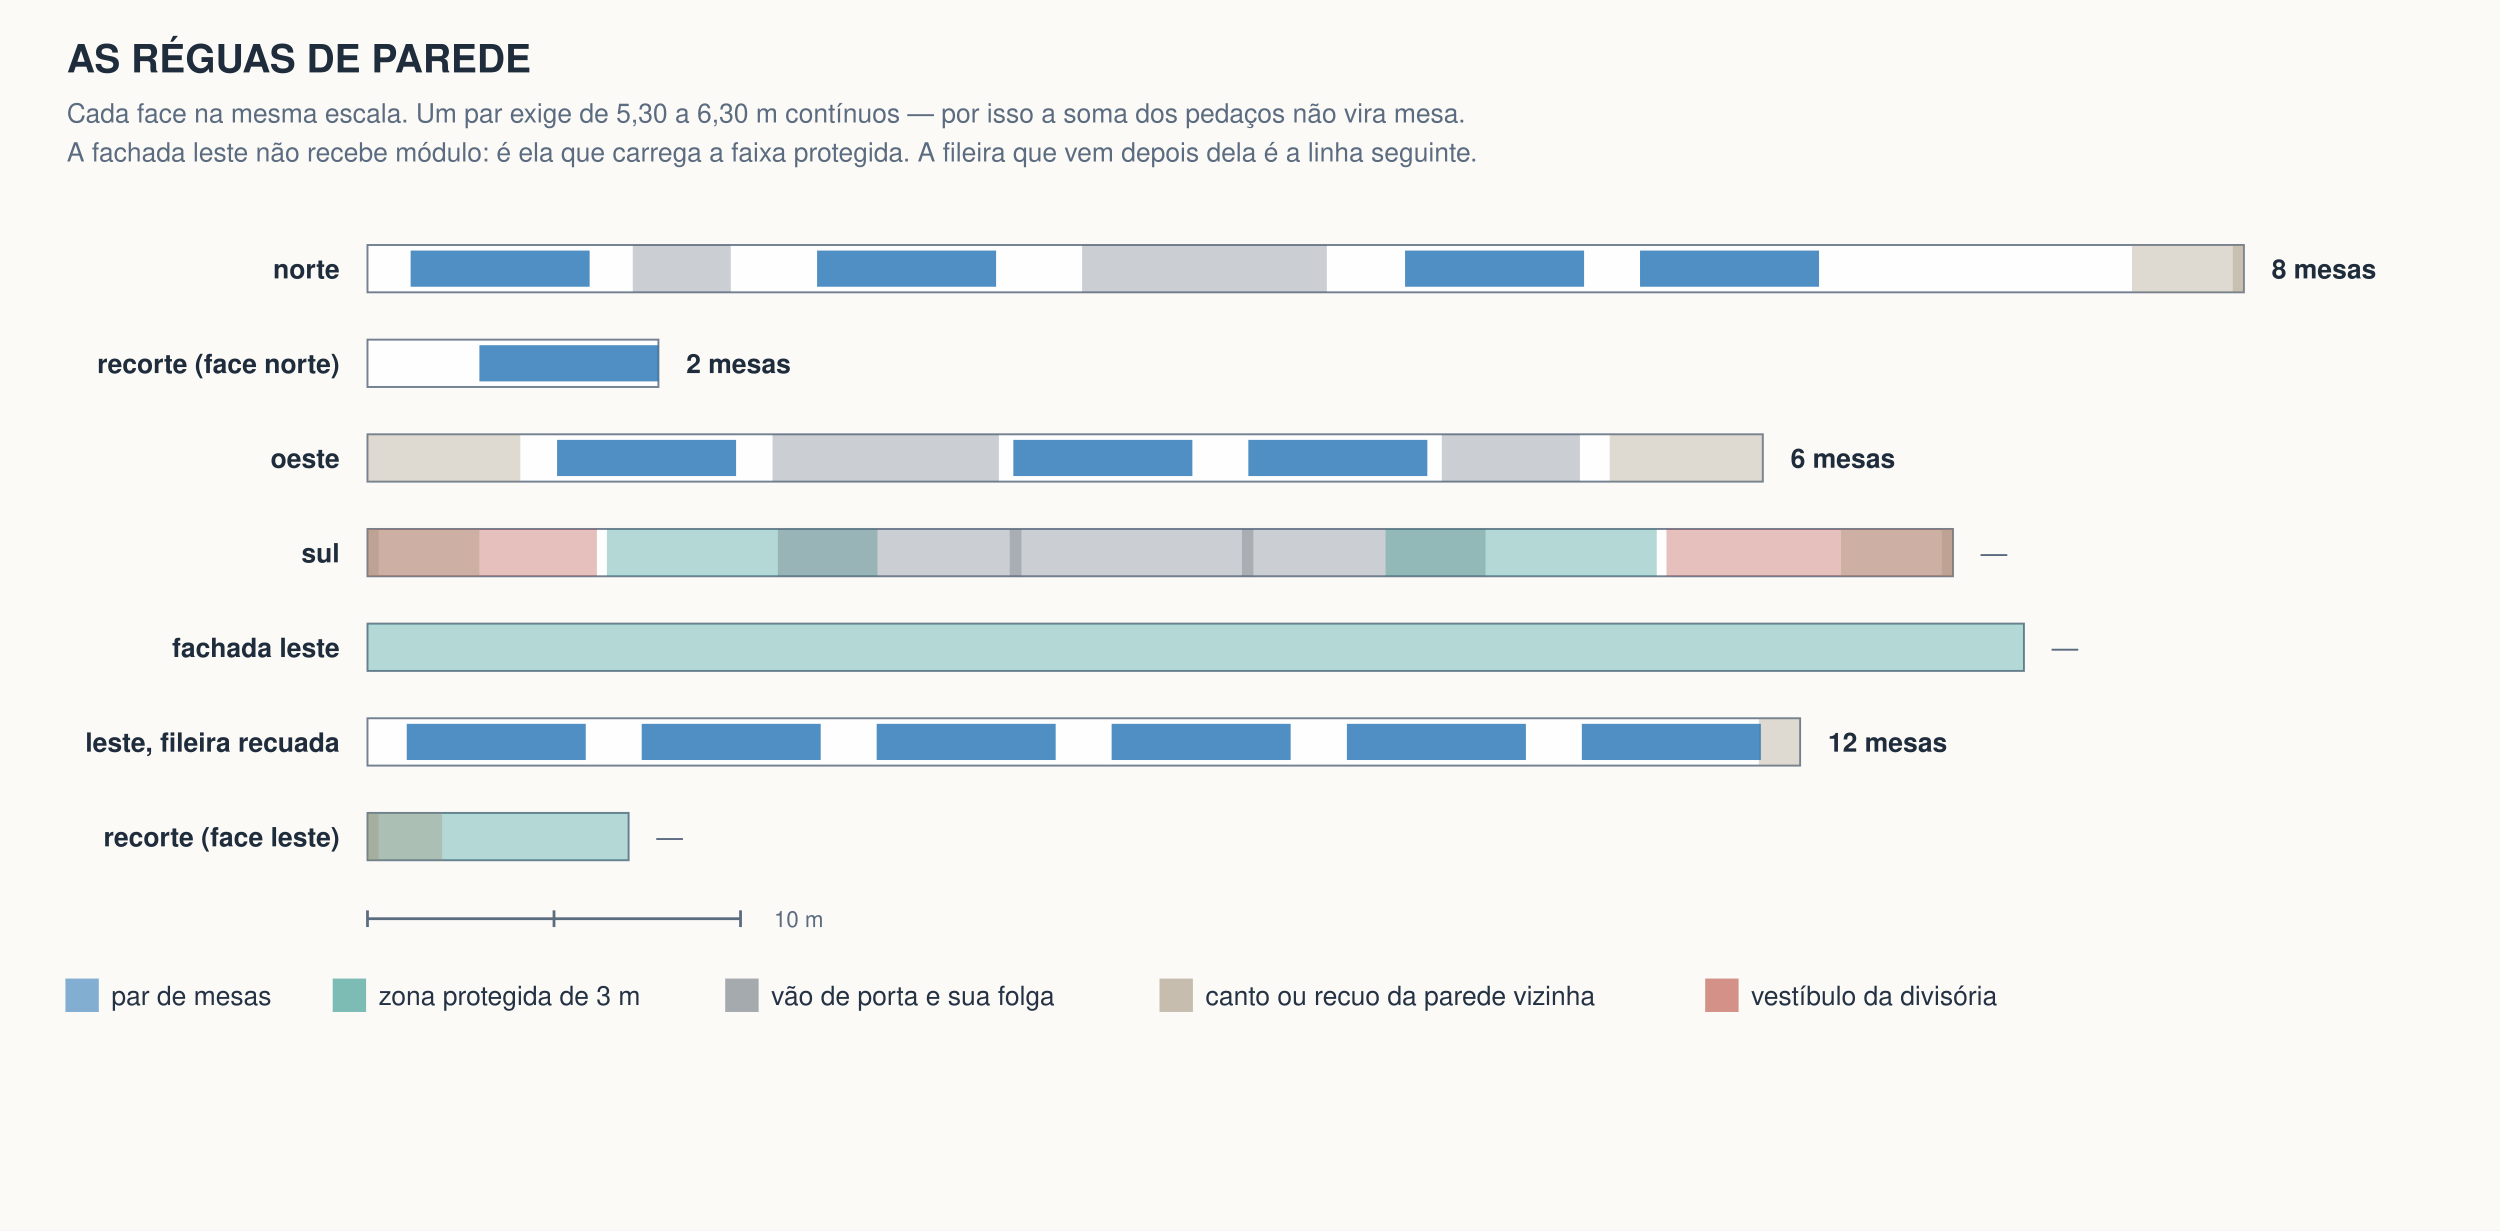
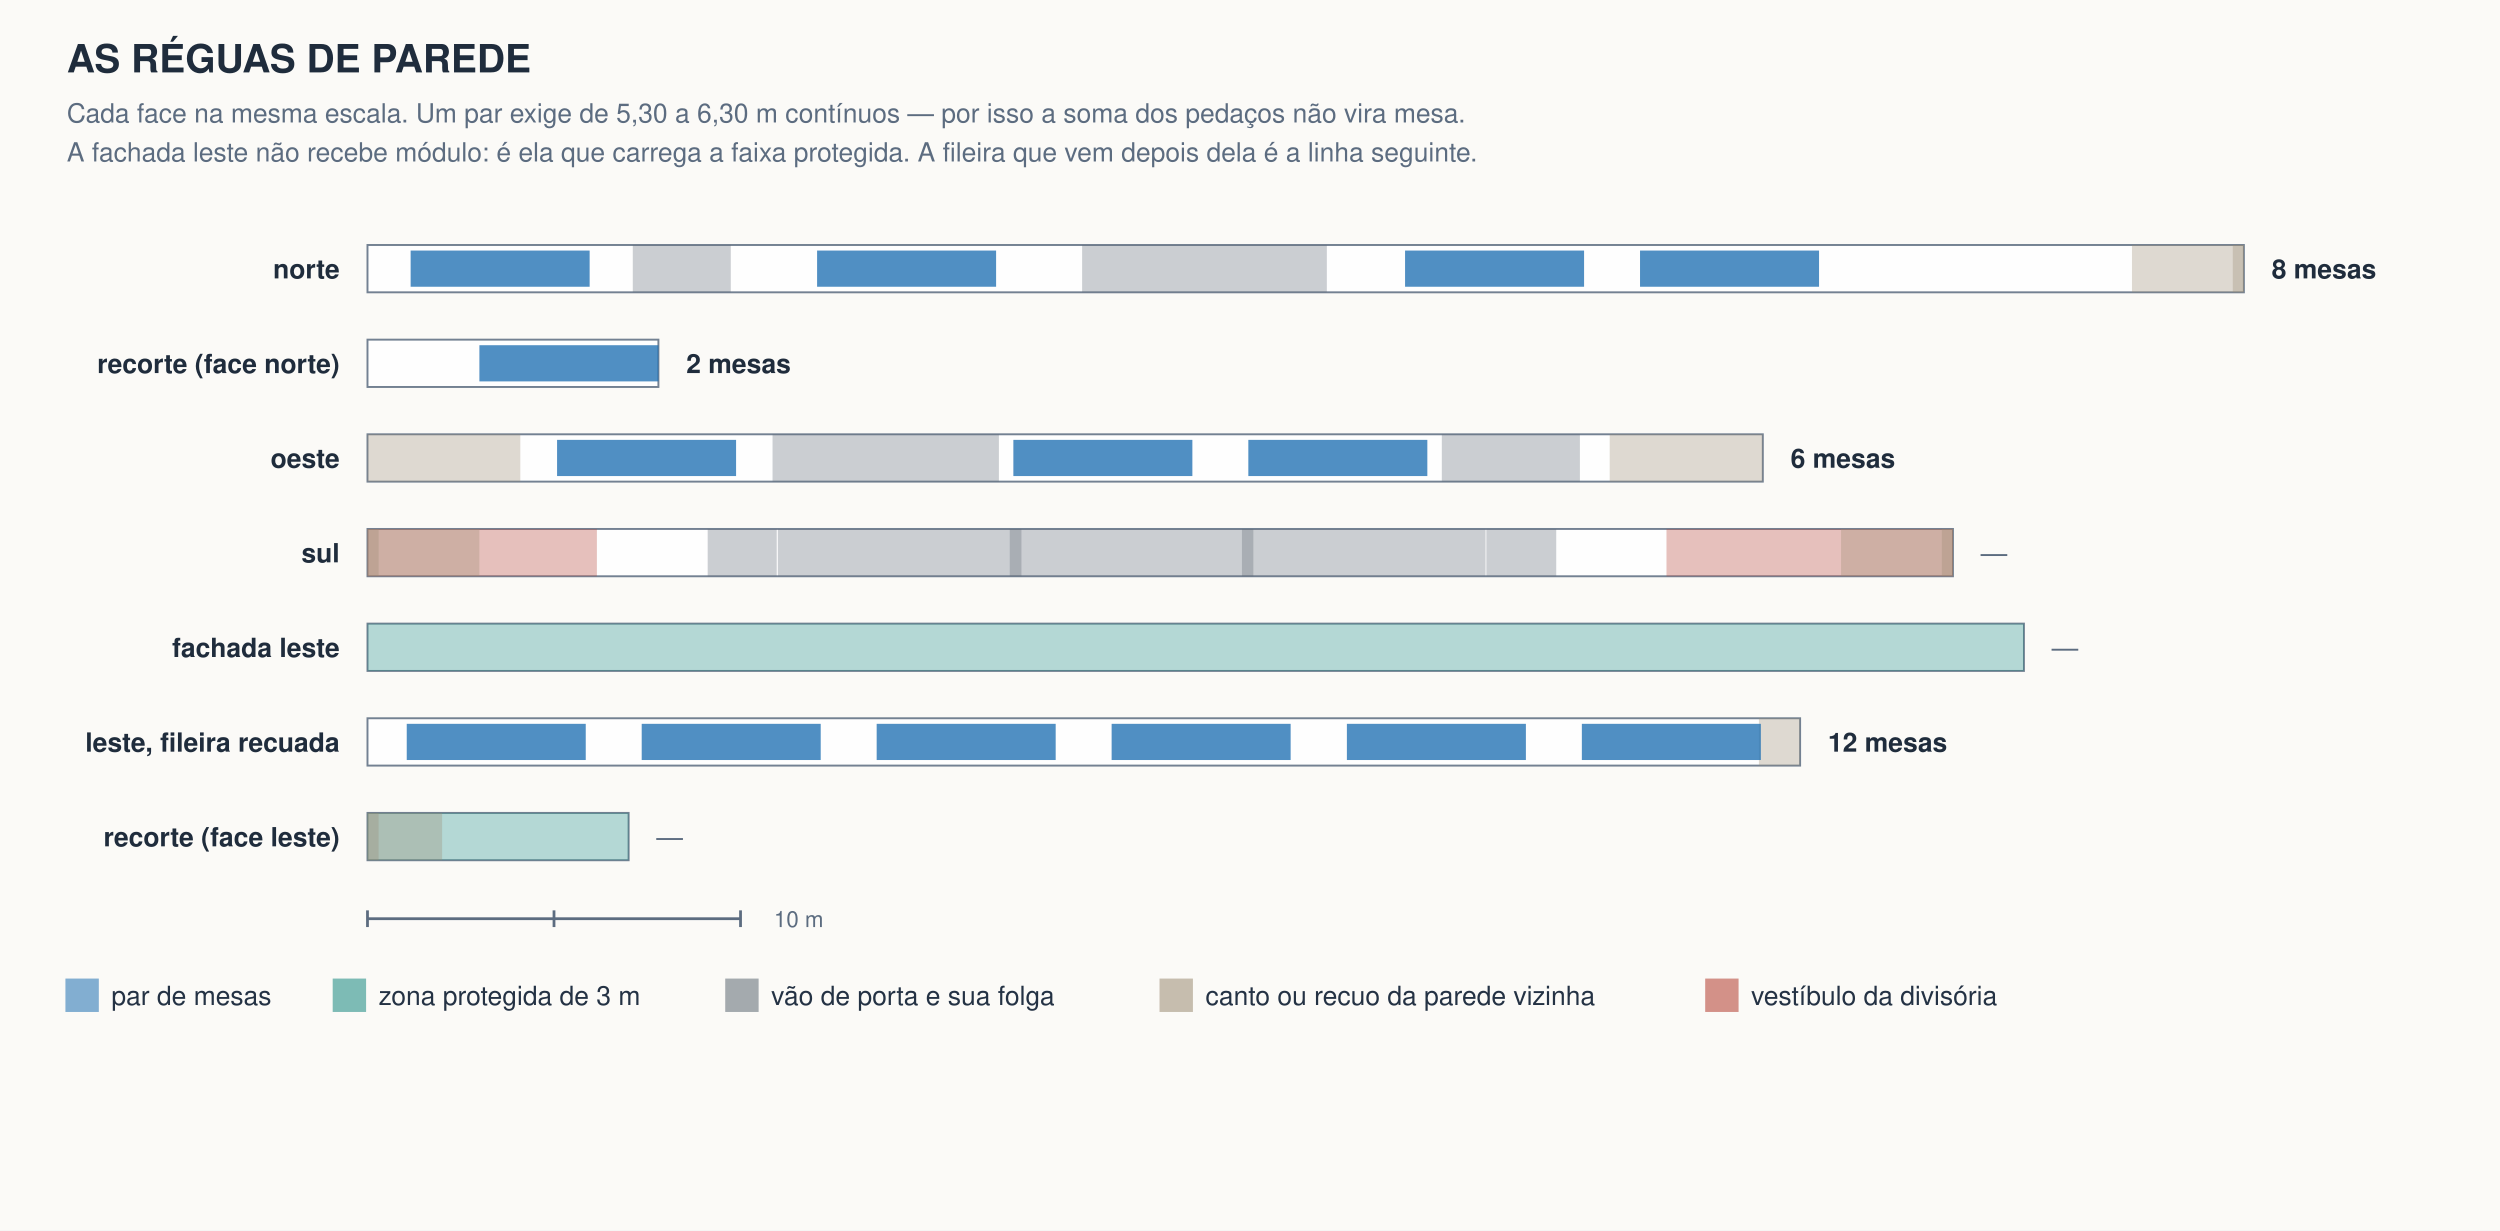
<svg xmlns="http://www.w3.org/2000/svg" viewBox="0 0 898 442" style="width:100%;height:auto" role="img" aria-label="As réguas de parede do cenário B">
  <rect x="0" y="0" width="898" height="442" fill="#fbfaf7" />
  <text x="24.0" y="26.0" font-family="ui-sans-serif,system-ui,'Segoe UI',Helvetica,Arial,sans-serif" font-size="14" fill="#1f2c3c" text-anchor="start" font-weight="700">AS RÉGUAS DE PAREDE</text>
  <text x="24.0" y="44.0" font-family="ui-sans-serif,system-ui,'Segoe UI',Helvetica,Arial,sans-serif" font-size="9.5" fill="#5c6c80" text-anchor="start">Cada face na mesma escala. Um par exige de 5,30 a 6,30 m contínuos — por isso a soma dos pedaços não vira mesa.</text>
  <text x="24.0" y="58.0" font-family="ui-sans-serif,system-ui,'Segoe UI',Helvetica,Arial,sans-serif" font-size="9.5" fill="#5c6c80" text-anchor="start">A fachada leste não recebe módulo: é ela que carrega a faixa protegida. A fileira que vem depois dela é a linha seguinte.</text>
  <text x="122.0" y="100.0" font-family="ui-sans-serif,system-ui,'Segoe UI',Helvetica,Arial,sans-serif" font-size="9.5" fill="#1f2c3c" text-anchor="end" font-weight="600">norte</text>
  <rect x="132.0" y="88.0" width="674.0" height="17.0" fill="#fff" stroke="#5c6c80" stroke-width="0.7" opacity=".85" />
  <rect x="227.3" y="88.0" width="35.2" height="17.0" fill="#5d6773" opacity=".32" />
  <rect x="388.7" y="88.0" width="87.9" height="17.0" fill="#5d6773" opacity=".32" />
  <rect x="765.8" y="88.0" width="40.2" height="17.0" fill="#9a8b72" opacity=".32" />
  <rect x="802.0" y="88.0" width="4.0" height="17.0" fill="#9a8b72" opacity=".32" />
  <rect x="147.5" y="90.0" width="64.3" height="13.0" fill="#1f6fb2" opacity=".78" />
  <rect x="293.5" y="90.0" width="64.3" height="13.0" fill="#1f6fb2" opacity=".78" />
  <rect x="504.7" y="90.0" width="64.3" height="13.0" fill="#1f6fb2" opacity=".78" />
  <rect x="589.1" y="90.0" width="64.3" height="13.0" fill="#1f6fb2" opacity=".78" />
  <text x="816.0" y="100.0" font-family="ui-sans-serif,system-ui,'Segoe UI',Helvetica,Arial,sans-serif" font-size="9.5" fill="#1f2c3c" text-anchor="start" font-weight="600">8 mesas</text>
  <text x="122.0" y="134.0" font-family="ui-sans-serif,system-ui,'Segoe UI',Helvetica,Arial,sans-serif" font-size="9.5" fill="#1f2c3c" text-anchor="end" font-weight="600">recorte (face norte)</text>
  <rect x="132.0" y="122.0" width="104.5" height="17.0" fill="#fff" stroke="#5c6c80" stroke-width="0.7" opacity=".85" />
  <rect x="172.2" y="124.0" width="64.3" height="13.0" fill="#1f6fb2" opacity=".78" />
  <text x="246.5" y="134.0" font-family="ui-sans-serif,system-ui,'Segoe UI',Helvetica,Arial,sans-serif" font-size="9.5" fill="#1f2c3c" text-anchor="start" font-weight="600">2 mesas</text>
  <text x="122.0" y="168.0" font-family="ui-sans-serif,system-ui,'Segoe UI',Helvetica,Arial,sans-serif" font-size="9.5" fill="#1f2c3c" text-anchor="end" font-weight="600">oeste</text>
  <rect x="132.0" y="156.0" width="501.2" height="17.0" fill="#fff" stroke="#5c6c80" stroke-width="0.7" opacity=".85" />
  <rect x="277.5" y="156.0" width="81.3" height="17.0" fill="#5d6773" opacity=".32" />
  <rect x="517.9" y="156.0" width="49.6" height="17.0" fill="#5d6773" opacity=".32" />
  <rect x="578.2" y="156.0" width="54.9" height="17.0" fill="#9a8b72" opacity=".32" />
  <rect x="132.0" y="156.0" width="54.9" height="17.0" fill="#9a8b72" opacity=".32" />
  <rect x="200.1" y="158.0" width="64.3" height="13.0" fill="#1f6fb2" opacity=".78" />
  <rect x="364.0" y="158.0" width="64.3" height="13.0" fill="#1f6fb2" opacity=".78" />
  <rect x="448.4" y="158.0" width="64.3" height="13.0" fill="#1f6fb2" opacity=".78" />
  <text x="643.2" y="168.0" font-family="ui-sans-serif,system-ui,'Segoe UI',Helvetica,Arial,sans-serif" font-size="9.5" fill="#1f2c3c" text-anchor="start" font-weight="600">6 mesas</text>
  <text x="122.0" y="202.0" font-family="ui-sans-serif,system-ui,'Segoe UI',Helvetica,Arial,sans-serif" font-size="9.5" fill="#1f2c3c" text-anchor="end" font-weight="600">sul</text>
  <rect x="132.0" y="190.0" width="569.5" height="17.0" fill="#fff" stroke="#5c6c80" stroke-width="0.7" opacity=".85" />
  <rect x="132.0" y="190.0" width="82.4" height="17.0" fill="#b23b2e" opacity=".32" />
-   <rect x="218.0" y="190.0" width="97.2" height="17.0" fill="#16867f" opacity=".32" />
+   <rect x="254.2" y="190.0" width="24.8" height="17.0" fill="#5d6773" opacity=".32" />
  <rect x="279.4" y="190.0" width="87.5" height="17.0" fill="#5d6773" opacity=".32" />
  <rect x="362.7" y="190.0" width="87.5" height="17.0" fill="#5d6773" opacity=".32" />
  <rect x="446.1" y="190.0" width="87.5" height="17.0" fill="#5d6773" opacity=".32" />
-   <rect x="497.7" y="190.0" width="97.4" height="17.0" fill="#16867f" opacity=".32" />
+   <rect x="533.9" y="190.0" width="25.1" height="17.0" fill="#5d6773" opacity=".32" />
  <rect x="598.6" y="190.0" width="102.9" height="17.0" fill="#b23b2e" opacity=".32" />
  <rect x="661.3" y="190.0" width="40.2" height="17.0" fill="#9a8b72" opacity=".32" />
  <rect x="132.0" y="190.0" width="40.2" height="17.0" fill="#9a8b72" opacity=".32" />
  <rect x="697.5" y="190.0" width="4.0" height="17.0" fill="#9a8b72" opacity=".32" />
  <rect x="132.0" y="190.0" width="4.0" height="17.0" fill="#9a8b72" opacity=".32" />
  <text x="711.5" y="202.0" font-family="ui-sans-serif,system-ui,'Segoe UI',Helvetica,Arial,sans-serif" font-size="9.5" fill="#5c6c80" text-anchor="start">—</text>
  <text x="122.0" y="236.0" font-family="ui-sans-serif,system-ui,'Segoe UI',Helvetica,Arial,sans-serif" font-size="9.5" fill="#1f2c3c" text-anchor="end" font-weight="600">fachada leste</text>
  <rect x="132.0" y="224.0" width="595.0" height="17.0" fill="#fff" stroke="#5c6c80" stroke-width="0.7" opacity=".85" />
  <rect x="132.0" y="224.0" width="595.0" height="17.0" fill="#16867f" opacity=".32" />
  <text x="737.0" y="236.0" font-family="ui-sans-serif,system-ui,'Segoe UI',Helvetica,Arial,sans-serif" font-size="9.5" fill="#5c6c80" text-anchor="start">—</text>
  <text x="122.0" y="270.0" font-family="ui-sans-serif,system-ui,'Segoe UI',Helvetica,Arial,sans-serif" font-size="9.5" fill="#1f2c3c" text-anchor="end" font-weight="600">leste, fileira recuada</text>
  <rect x="132.0" y="258.0" width="514.6" height="17.0" fill="#fff" stroke="#5c6c80" stroke-width="0.7" opacity=".85" />
  <rect x="631.8" y="258.0" width="14.7" height="17.0" fill="#9a8b72" opacity=".32" />
  <rect x="146.1" y="260.0" width="64.3" height="13.0" fill="#1f6fb2" opacity=".78" />
  <rect x="230.5" y="260.0" width="64.3" height="13.0" fill="#1f6fb2" opacity=".78" />
  <rect x="314.9" y="260.0" width="64.3" height="13.0" fill="#1f6fb2" opacity=".78" />
  <rect x="399.3" y="260.0" width="64.3" height="13.0" fill="#1f6fb2" opacity=".78" />
  <rect x="483.8" y="260.0" width="64.3" height="13.0" fill="#1f6fb2" opacity=".78" />
  <rect x="568.2" y="260.0" width="64.3" height="13.0" fill="#1f6fb2" opacity=".78" />
  <text x="656.6" y="270.0" font-family="ui-sans-serif,system-ui,'Segoe UI',Helvetica,Arial,sans-serif" font-size="9.5" fill="#1f2c3c" text-anchor="start" font-weight="600">12 mesas</text>
  <text x="122.0" y="304.0" font-family="ui-sans-serif,system-ui,'Segoe UI',Helvetica,Arial,sans-serif" font-size="9.5" fill="#1f2c3c" text-anchor="end" font-weight="600">recorte (face leste)</text>
  <rect x="132.0" y="292.0" width="93.8" height="17.0" fill="#fff" stroke="#5c6c80" stroke-width="0.7" opacity=".85" />
  <rect x="132.0" y="292.0" width="93.8" height="17.0" fill="#16867f" opacity=".32" />
  <rect x="132.0" y="292.0" width="26.8" height="17.0" fill="#9a8b72" opacity=".32" />
  <rect x="132.0" y="292.0" width="4.0" height="17.0" fill="#9a8b72" opacity=".32" />
  <text x="235.8" y="304.0" font-family="ui-sans-serif,system-ui,'Segoe UI',Helvetica,Arial,sans-serif" font-size="9.5" fill="#5c6c80" text-anchor="start">—</text>
  <line x1="132.0" y1="330.0" x2="266.0" y2="330.0" stroke="#5c6c80" stroke-width="1" />
  <line x1="132.0" y1="327.0" x2="132.0" y2="333.0" stroke="#5c6c80" stroke-width="1" />
  <line x1="199.0" y1="327.0" x2="199.0" y2="333.0" stroke="#5c6c80" stroke-width="1" />
  <line x1="266.0" y1="327.0" x2="266.0" y2="333.0" stroke="#5c6c80" stroke-width="1" />
  <text x="278.0" y="333.0" font-family="ui-sans-serif,system-ui,'Segoe UI',Helvetica,Arial,sans-serif" font-size="8" fill="#5c6c80" text-anchor="start">10 m</text>
  <rect x="24.0" y="352.0" width="11" height="11" fill="#1f6fb2" opacity=".55" stroke="#1f6fb2" />
  <text x="40.0" y="361.0" font-family="ui-sans-serif,system-ui,'Segoe UI',Helvetica,Arial,sans-serif" font-size="9.5" fill="#243244" text-anchor="start">par de mesas</text>
  <rect x="120.0" y="352.0" width="11" height="11" fill="#16867f" opacity=".55" stroke="#16867f" />
  <text x="136.0" y="361.0" font-family="ui-sans-serif,system-ui,'Segoe UI',Helvetica,Arial,sans-serif" font-size="9.5" fill="#243244" text-anchor="start">zona protegida de 3 m</text>
  <rect x="261.0" y="352.0" width="11" height="11" fill="#5d6773" opacity=".55" stroke="#5d6773" />
  <text x="277.0" y="361.0" font-family="ui-sans-serif,system-ui,'Segoe UI',Helvetica,Arial,sans-serif" font-size="9.5" fill="#243244" text-anchor="start">vão de porta e sua folga</text>
  <rect x="417.0" y="352.0" width="11" height="11" fill="#9a8b72" opacity=".55" stroke="#9a8b72" />
  <text x="433.0" y="361.0" font-family="ui-sans-serif,system-ui,'Segoe UI',Helvetica,Arial,sans-serif" font-size="9.5" fill="#243244" text-anchor="start">canto ou recuo da parede vizinha</text>
  <rect x="613.0" y="352.0" width="11" height="11" fill="#b23b2e" opacity=".55" stroke="#b23b2e" />
  <text x="629.0" y="361.0" font-family="ui-sans-serif,system-ui,'Segoe UI',Helvetica,Arial,sans-serif" font-size="9.5" fill="#243244" text-anchor="start">vestíbulo da divisória</text>
</svg>
